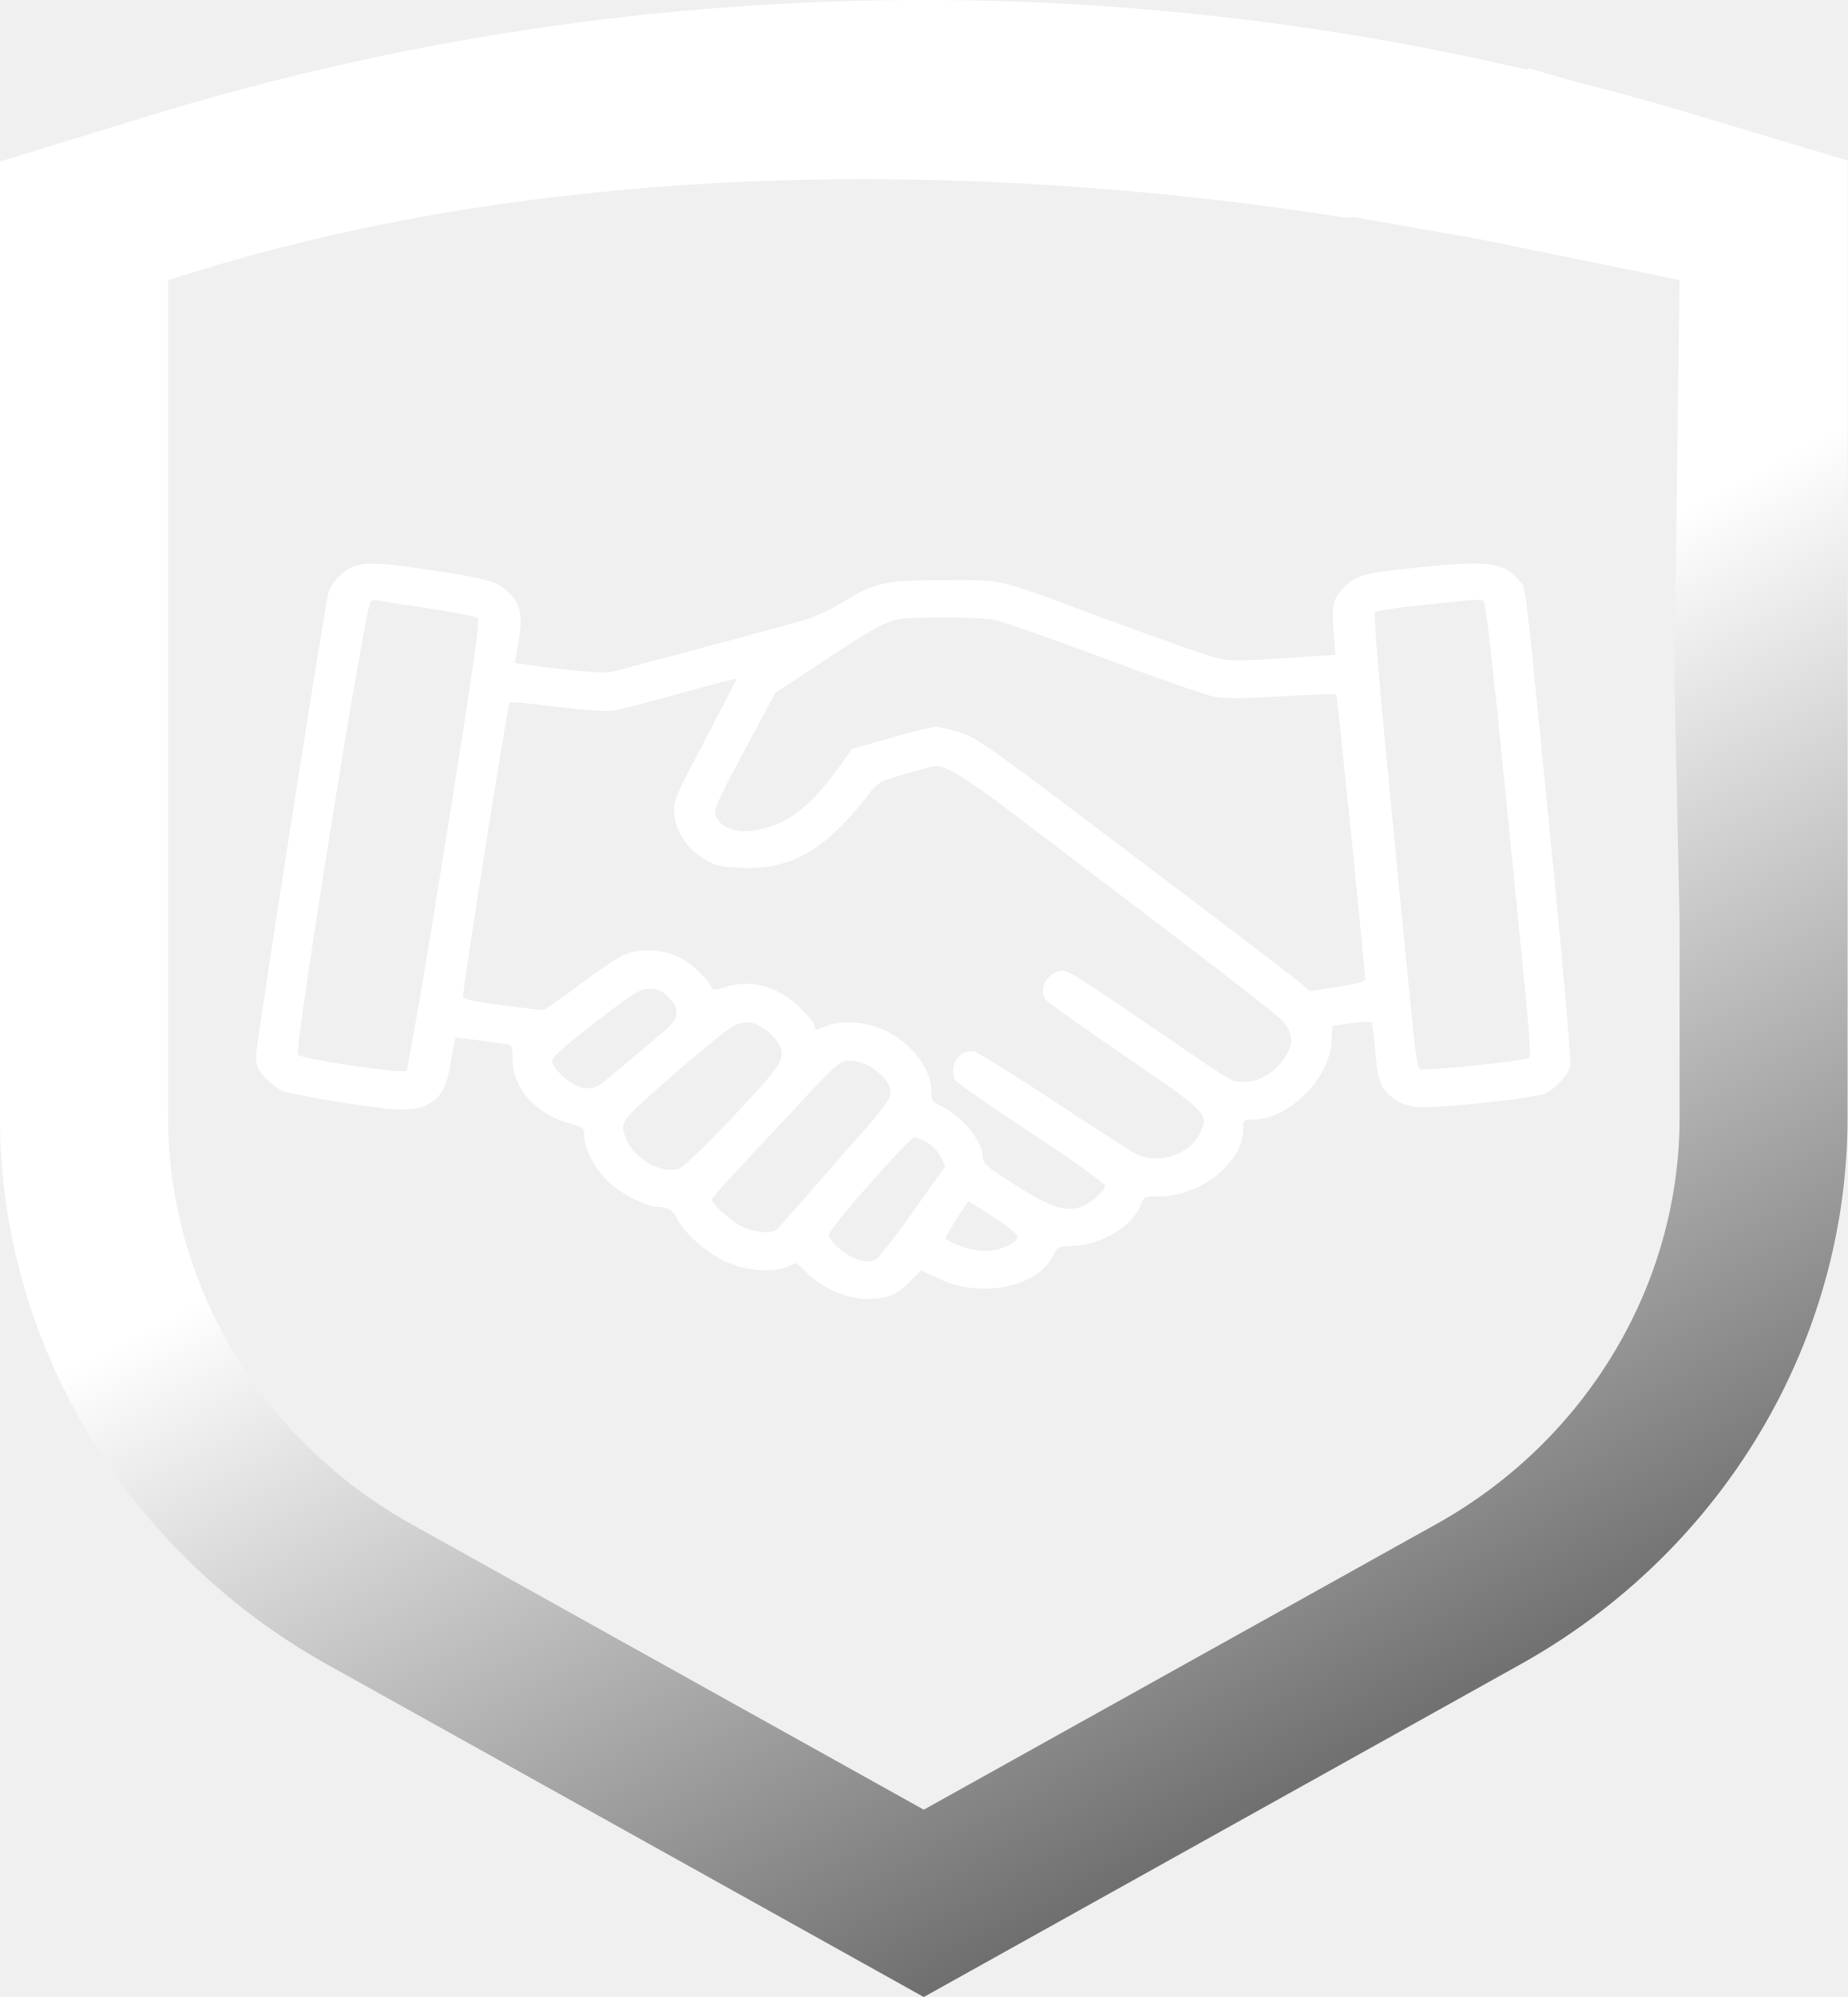
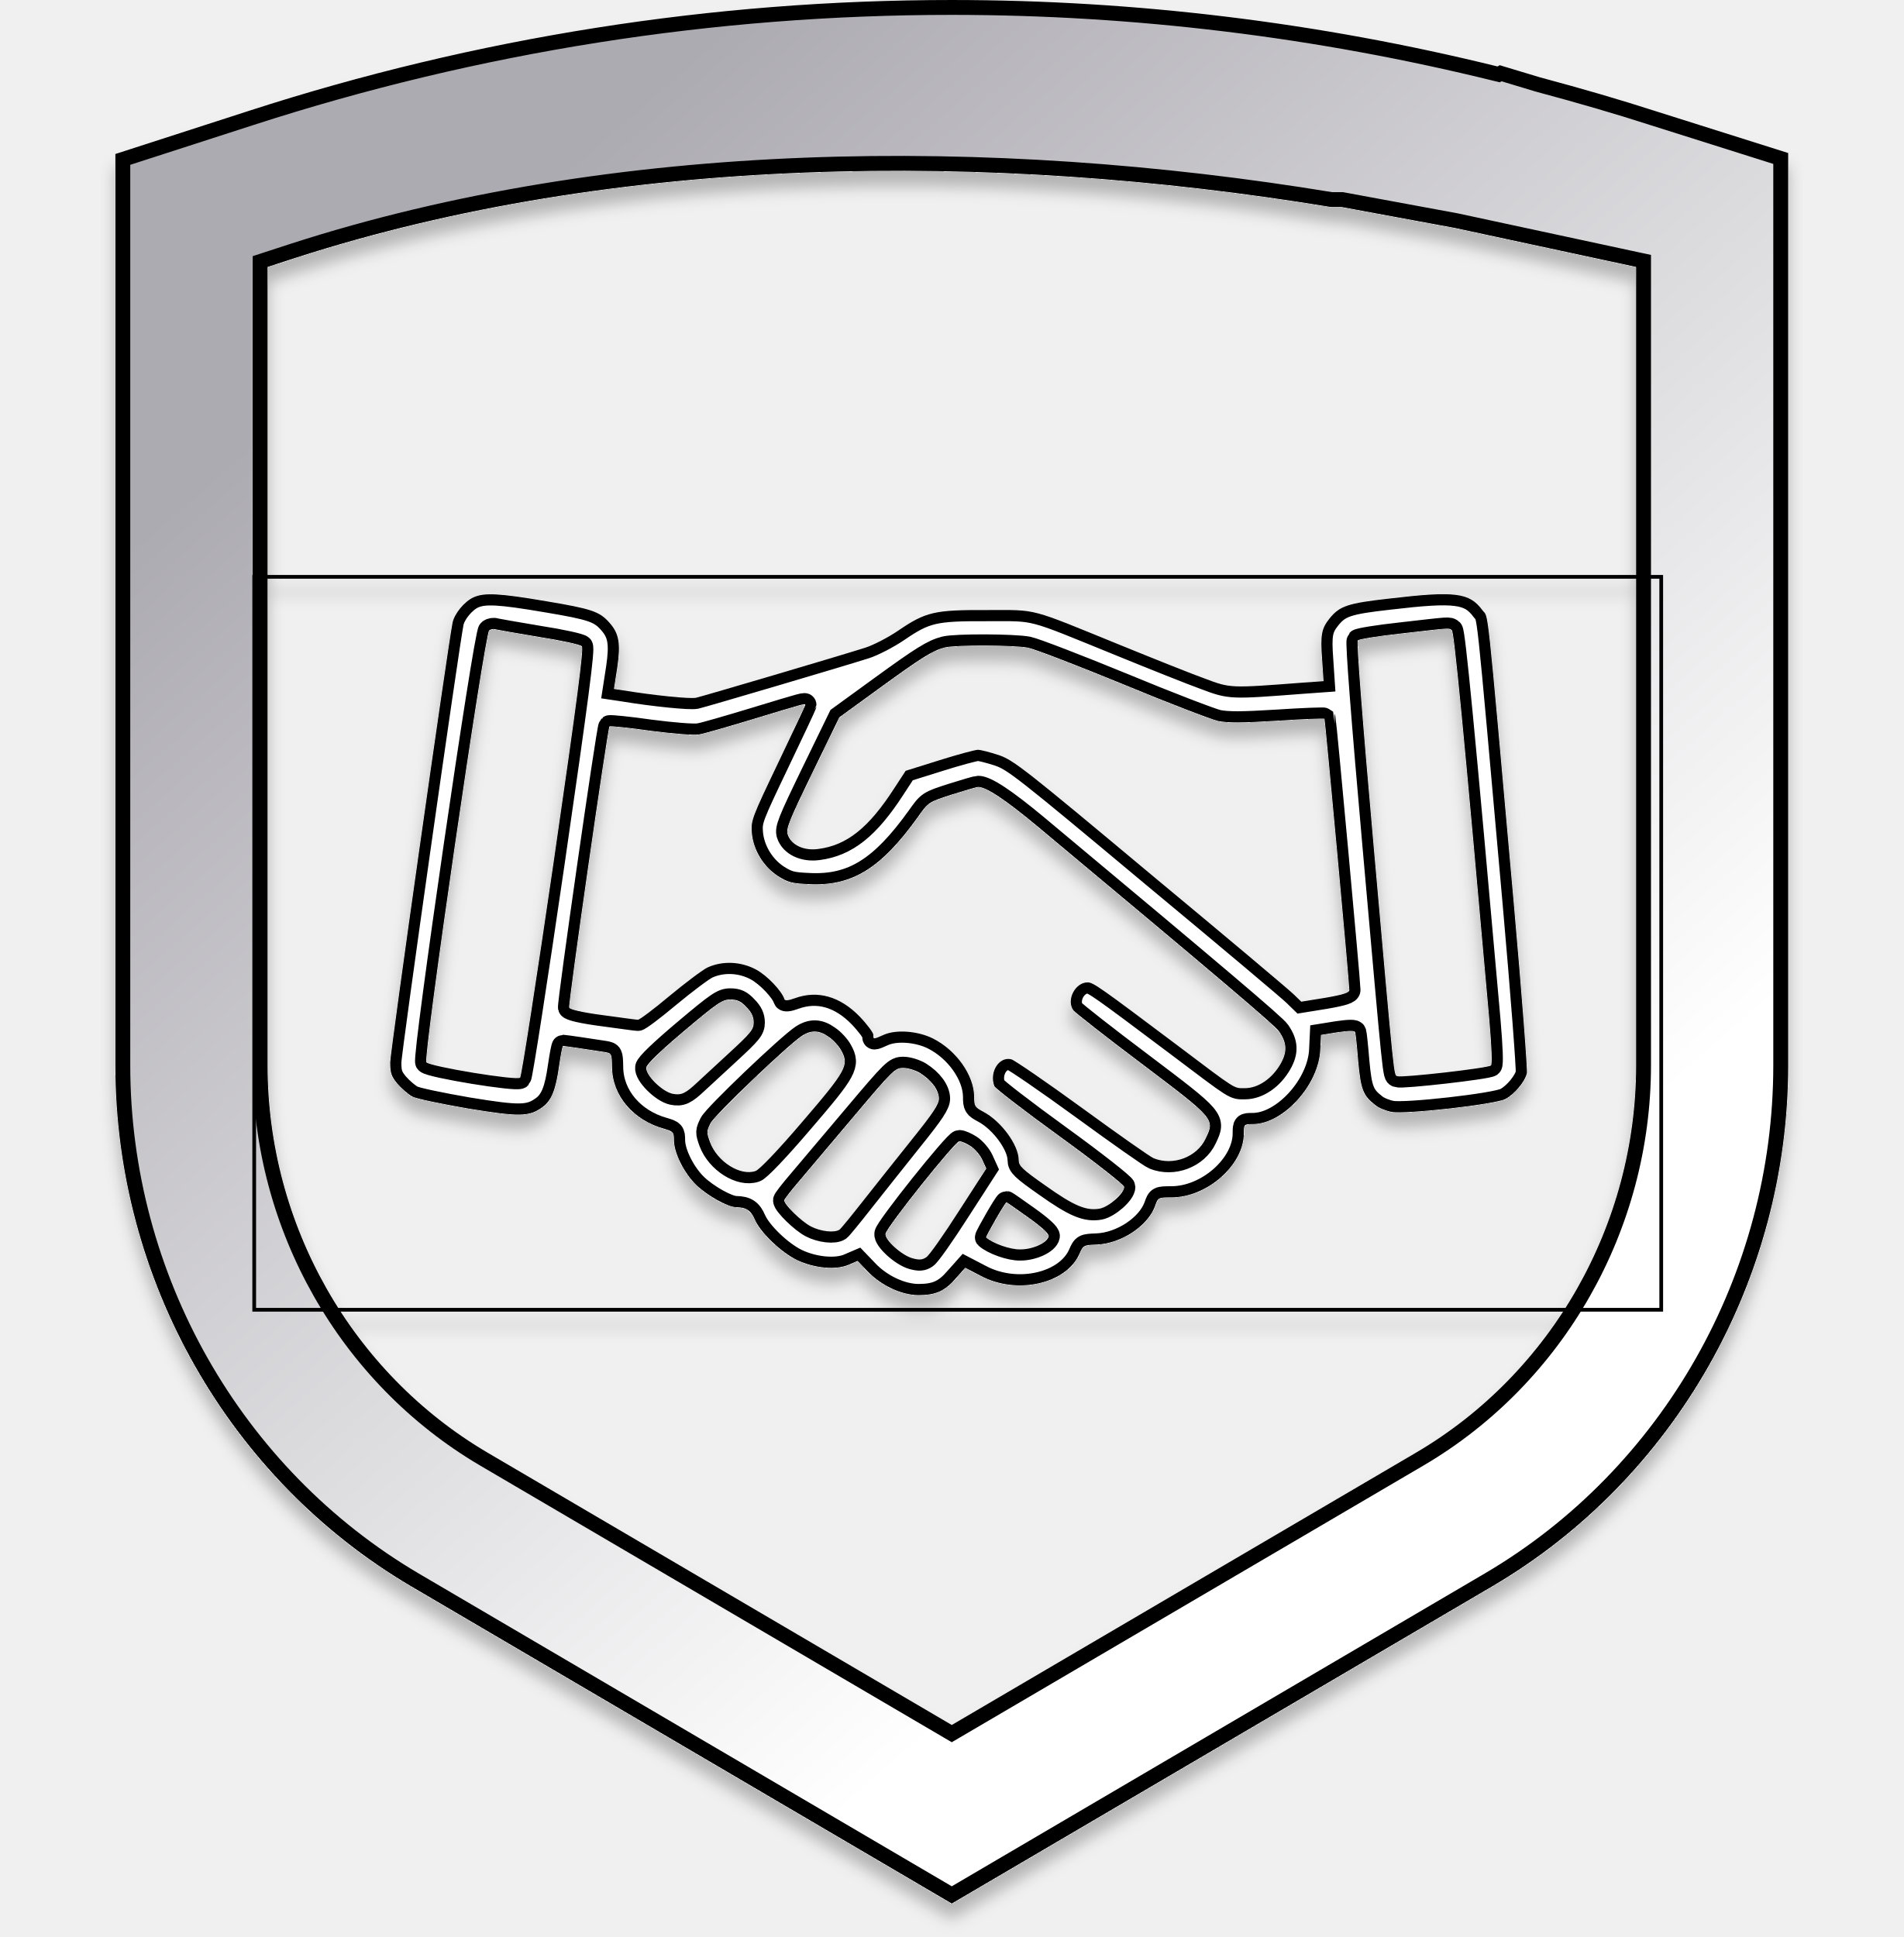
- <svg xmlns="http://www.w3.org/2000/svg" width="124" height="134" viewBox="0 0 124 134" fill="none">
-   <path fill-rule="evenodd" clip-rule="evenodd" d="M124 10.772V74.995C124 90.061 115.6 104.115 102.078 111.662L62 134.001L21.933 111.672C8.411 104.115 0 90.061 0 74.995V10.84L9.897 7.804C26.749 2.625 44.273 0.001 62 0.001C75.583 0.001 89.197 1.573 102.454 4.678L102.617 4.59L105.57 5.435C108.849 6.271 111.567 7.027 114.103 7.804L124 10.772ZM90.113 14.575C64.882 10.624 37.135 10.85 13.318 18.162L11.282 18.791V74.995C11.282 86.189 17.524 96.636 27.584 102.257L62 121.431L96.436 102.247C106.486 96.636 112.728 86.189 112.728 74.995V74.327V18.791L99.308 16.049L90.907 14.575L90.113 14.575ZM99.308 16.049L110.508 18.337L112.728 18.791V64.716V61.767L112.381 45.552L112.4 44.078L112.514 35.252L112.728 18.791L110.508 18.337L104.908 17.193L99.308 16.049Z" fill="url(#paint0_linear_1_542)" />
-   <g clip-path="url(#clip0_1_542)">
-     <path d="M23.653 38.04C22.944 38.332 22.179 39.192 22.034 39.811C21.651 41.548 17.193 70.046 17.193 70.768C17.193 71.525 17.284 71.766 17.757 72.282C18.085 72.626 18.594 73.021 18.904 73.176C19.195 73.331 21.142 73.692 23.216 74.019C27.256 74.621 27.984 74.604 29.022 73.916C29.713 73.451 30.041 72.695 30.296 71.026C30.423 70.252 30.55 69.616 30.605 69.616C30.696 69.616 33.025 69.926 33.844 70.046C34.372 70.132 34.39 70.149 34.408 71.112C34.426 73.107 36.046 74.844 38.448 75.446C39.158 75.635 39.213 75.687 39.213 76.255C39.213 77.149 40.013 78.594 40.96 79.419C41.815 80.159 43.398 80.967 44.035 80.967C44.836 80.984 45.182 81.191 45.491 81.844C45.928 82.756 47.547 84.166 48.785 84.699C50.113 85.267 51.788 85.404 52.752 85.026L53.462 84.751L54.208 85.456C55.263 86.471 56.865 87.158 58.193 87.158C59.54 87.158 60.25 86.866 61.105 85.955L61.815 85.232L63.016 85.8C65.818 87.158 69.658 86.367 70.677 84.252C70.968 83.65 71.005 83.633 72.024 83.598C73.935 83.53 76.009 82.274 76.555 80.864C76.774 80.296 76.792 80.279 77.811 80.279C80.595 80.279 83.434 77.992 83.434 75.773C83.434 75.137 83.452 75.12 84.126 75.12C86.492 75.12 89.258 72.351 89.367 69.874L89.421 68.842L90.713 68.653C91.641 68.533 92.042 68.533 92.078 68.653C92.115 68.756 92.224 69.685 92.315 70.717C92.515 72.695 92.697 73.125 93.662 73.795C93.916 73.984 94.48 74.191 94.899 74.26C95.954 74.449 102.997 73.727 103.743 73.348C104.453 73.004 105.236 72.144 105.399 71.542C105.454 71.302 104.999 65.901 104.38 59.555C102.215 37.524 102.451 39.588 101.942 38.934C100.941 37.713 99.867 37.575 94.717 38.126C91.514 38.453 90.877 38.642 90.095 39.519C89.458 40.241 89.367 40.671 89.512 42.443L89.621 43.939L88.038 44.042C82.342 44.438 82.415 44.438 80.431 43.767C79.431 43.44 76.483 42.374 73.88 41.411C66.656 38.745 67.511 38.934 63.507 38.934C59.431 38.917 58.758 39.055 56.592 40.396C55.809 40.878 54.663 41.411 54.062 41.583C52.097 42.15 41.506 44.988 40.923 45.108C40.45 45.194 37.72 44.954 35.191 44.575L34.554 44.489L34.809 42.993C35.082 41.29 34.954 40.585 34.208 39.828C33.444 39.037 32.825 38.848 29.313 38.315C25.637 37.748 24.49 37.696 23.653 38.04ZM28.749 40.826C30.459 41.067 31.933 41.359 32.061 41.48C32.225 41.617 31.733 45.057 29.877 56.666C28.549 64.921 27.384 71.749 27.275 71.852C27.038 72.076 20.287 71.078 19.995 70.768C19.722 70.493 24.527 40.568 24.872 40.362C25 40.276 25.236 40.241 25.382 40.293C25.528 40.327 27.056 40.568 28.749 40.826ZM99.576 40.344C99.758 40.465 100.468 47.086 102.488 67.776C102.67 69.737 102.724 70.889 102.615 70.992C102.415 71.181 95.718 71.869 95.354 71.749C95.063 71.628 95.154 72.419 93.516 55.634C92.624 46.536 92.169 41.17 92.278 41.067C92.37 40.981 93.88 40.757 95.627 40.585C99.594 40.172 99.321 40.19 99.576 40.344ZM66.692 41.583C67.238 41.686 70.532 42.838 74.044 44.145C77.556 45.47 80.886 46.622 81.432 46.742C82.197 46.88 83.289 46.88 86.018 46.725C88.002 46.605 89.658 46.553 89.694 46.587C89.749 46.656 91.623 65.144 91.623 65.678C91.623 65.867 91.187 66.004 89.767 66.228L87.893 66.503L87.347 66.022C87.056 65.746 82.051 61.928 76.228 57.543C66.474 50.148 65.582 49.511 64.435 49.15C63.744 48.944 63.016 48.772 62.797 48.772C62.597 48.772 61.232 49.098 59.795 49.511L57.192 50.251L56.301 51.489C54.317 54.275 52.625 55.496 50.404 55.754C49.294 55.892 48.312 55.479 48.039 54.739C47.893 54.327 48.112 53.828 49.95 50.388L52.042 46.484L55.227 44.386C58.484 42.236 59.285 41.789 60.231 41.566C61.069 41.376 65.618 41.394 66.692 41.583ZM49.404 45.624C49.404 45.659 48.457 47.499 47.293 49.7C45.273 53.536 45.182 53.742 45.254 54.602C45.364 55.806 46.146 56.992 47.293 57.663C48.075 58.11 48.385 58.179 49.749 58.231C53.062 58.368 55.3 57.096 58.139 53.501C58.958 52.452 58.958 52.452 60.778 51.919C61.797 51.627 62.706 51.386 62.816 51.386C63.453 51.386 64.908 52.263 67.42 54.155C81.451 64.783 85.836 68.154 86.164 68.584C86.783 69.392 86.819 70.029 86.291 70.872C85.636 71.921 84.544 72.591 83.525 72.591C82.633 72.591 82.961 72.781 78.211 69.53C72.279 65.489 71.751 65.144 71.314 65.144C70.35 65.144 69.64 66.383 70.204 67.105C70.332 67.26 72.716 68.963 75.518 70.872C81.214 74.776 81.196 74.758 80.468 76.151C79.794 77.441 77.957 78.078 76.446 77.527C76.191 77.441 73.716 75.859 70.932 74.019C68.148 72.179 65.655 70.631 65.4 70.562C64.454 70.338 63.671 71.439 64.071 72.437C64.126 72.591 66.419 74.191 69.167 75.997C71.915 77.802 74.153 79.402 74.153 79.54C74.153 80.004 72.988 80.933 72.26 81.07C71.205 81.242 70.259 80.881 68.02 79.436C66.237 78.301 65.964 78.061 65.964 77.648C65.964 76.599 64.599 74.913 63.234 74.26C62.561 73.933 62.506 73.864 62.506 73.176C62.488 71.68 61.123 69.926 59.322 69.1C58.157 68.567 56.483 68.447 55.518 68.825C54.663 69.169 54.681 69.169 54.681 68.825C54.681 68.687 54.208 68.103 53.626 67.552C52.097 66.125 50.35 65.678 48.585 66.262C48.112 66.417 47.839 66.452 47.784 66.331C47.584 65.746 46.437 64.663 45.6 64.25C44.417 63.666 42.98 63.614 41.815 64.095C41.396 64.285 40.068 65.196 38.831 66.125C37.611 67.053 36.519 67.793 36.41 67.776C36.301 67.776 35.082 67.621 33.68 67.449C32.079 67.26 31.133 67.053 31.078 66.916C30.987 66.71 34.063 47.258 34.208 47.121C34.245 47.086 35.682 47.207 37.393 47.43C39.14 47.637 40.778 47.757 41.16 47.688C41.542 47.637 43.489 47.121 45.491 46.57C49.367 45.504 49.404 45.487 49.404 45.624ZM44.836 66.882C45.236 67.243 45.4 67.57 45.4 67.965C45.4 68.464 45.182 68.705 43.453 70.149C42.397 71.044 41.305 71.938 41.051 72.162C40.104 72.97 39.795 73.107 39.103 72.987C38.285 72.832 36.974 71.645 37.065 71.13C37.102 70.889 38.194 69.943 40.013 68.55C42.579 66.589 42.962 66.348 43.58 66.348C44.126 66.348 44.417 66.469 44.836 66.882ZM51.223 68.98C51.569 69.186 52.006 69.616 52.188 69.926C52.825 70.958 52.606 71.336 49.167 74.965C47.293 76.96 45.837 78.336 45.546 78.422C44.363 78.8 42.579 77.768 42.015 76.409C41.724 75.687 41.742 75.618 42.052 75.051C42.379 74.466 48.021 69.582 49.131 68.911C49.859 68.481 50.495 68.498 51.223 68.98ZM58.321 71.525C59.212 72.041 59.758 72.712 59.777 73.314C59.777 73.727 59.34 74.329 57.647 76.237C56.483 77.562 54.79 79.488 53.88 80.537C52.989 81.569 52.17 82.481 52.061 82.549C51.678 82.79 50.605 82.687 49.84 82.326C49.131 81.999 47.766 80.795 47.766 80.486C47.766 80.417 48.275 79.815 48.912 79.144C49.531 78.473 51.46 76.409 53.189 74.552C56.21 71.302 56.373 71.164 57.011 71.164C57.393 71.164 57.975 71.336 58.321 71.525ZM62.233 76.667C62.561 76.857 62.979 77.304 63.143 77.63L63.453 78.25L61.323 81.242C60.159 82.893 59.03 84.355 58.794 84.493C58.484 84.682 58.248 84.699 57.702 84.561C56.847 84.338 55.555 83.254 55.627 82.842C55.7 82.377 61.032 76.323 61.36 76.323C61.524 76.323 61.906 76.478 62.233 76.667ZM66.71 81.689C67.747 82.36 68.33 82.842 68.293 83.014C68.202 83.461 67.092 83.942 66.091 83.942C65.291 83.96 63.944 83.512 63.434 83.1C63.38 83.048 64.908 80.623 65.018 80.623C65.054 80.623 65.8 81.105 66.71 81.689Z" fill="white" />
+ <svg xmlns="http://www.w3.org/2000/svg" width="512" height="521" viewBox="0 0 512 521" fill="none">
+   <g filter="url(#filter0_d_226_19)">
+     <path d="M440.416 69.843L432.363 68.11L412.046 63.739L391.729 59.367L391.701 59.361L391.672 59.355L361.196 53.723L361.016 53.689H360.833L358.115 53.689C266.411 38.587 165.476 39.445 78.733 67.492L78.729 67.493L71.341 69.897L69.96 70.346V71.799V286.549C69.96 330.018 92.971 370.595 130.087 392.438L130.089 392.439L254.947 465.7L255.959 466.294L256.971 465.7L381.903 392.402L381.905 392.401C418.985 370.595 441.996 330.017 441.996 286.549V283.996V247.272V236.007V235.986V71.799V70.183L440.416 69.843ZM67.551 31.72L67.552 31.72C128.489 11.995 191.855 2.002 255.959 2.002C305.076 2.002 354.304 7.99 402.244 19.818L403.021 20.009L403.56 19.701L413.449 22.682L413.479 22.691L413.508 22.699C425.378 25.884 435.208 28.766 444.369 31.721L444.38 31.724L478.888 42.623V286.549C478.888 343.415 448.779 396.452 400.343 424.926L255.959 509.683L111.614 424.964C63.176 396.452 33.03 343.414 33.03 286.549V42.876L67.551 31.72Z" fill="url(#paint0_linear_226_19)" stroke="black" stroke-width="4" />
+     <mask id="path-3-inside-1_226_19" fill="white">
+       <path d="M127.329 160.671C124.87 161.788 122.221 165.074 121.716 167.44C120.392 174.077 104.941 282.963 104.941 285.723C104.941 288.615 105.256 289.535 106.896 291.506C108.031 292.82 109.797 294.332 110.869 294.923C111.878 295.515 118.626 296.895 125.816 298.143C139.816 300.443 142.339 300.377 145.933 297.749C148.33 295.975 149.465 293.083 150.348 286.709C150.789 283.752 151.231 281.321 151.42 281.321C151.735 281.321 159.807 282.503 162.645 282.963C164.474 283.292 164.537 283.358 164.6 287.038C164.663 294.66 170.276 301.297 178.601 303.597C181.06 304.32 181.249 304.517 181.249 306.686C181.249 310.103 184.024 315.623 187.304 318.777C190.268 321.603 195.754 324.691 197.962 324.691C200.736 324.757 201.935 325.546 203.007 328.043C204.52 331.526 210.133 336.914 214.421 338.951C219.025 341.12 224.827 341.645 228.17 340.2L230.629 339.148L233.215 341.843C236.873 345.72 242.422 348.348 247.026 348.348C251.693 348.348 254.152 347.231 257.116 343.748L259.576 340.988L263.738 343.157C273.45 348.348 286.757 345.325 290.288 337.243C291.297 334.943 291.423 334.877 294.955 334.746C301.577 334.483 308.766 329.686 310.658 324.297C311.415 322.129 311.478 322.063 315.01 322.063C324.659 322.063 334.497 313.323 334.497 304.846C334.497 302.415 334.56 302.349 336.893 302.349C345.092 302.349 354.677 291.769 355.056 282.306L355.245 278.364L359.723 277.641C362.939 277.181 364.326 277.181 364.452 277.641C364.579 278.035 364.957 281.583 365.272 285.526C365.966 293.083 366.597 294.726 369.939 297.289C370.822 298.012 372.777 298.8 374.227 299.063C377.885 299.786 402.291 297.026 404.877 295.58C407.336 294.266 410.048 290.98 410.616 288.681C410.805 287.761 409.228 267.127 407.084 242.878C399.579 158.7 400.399 166.585 398.633 164.088C395.165 159.423 391.444 158.897 373.597 161C362.497 162.248 360.29 162.971 357.578 166.322C355.371 169.082 355.056 170.725 355.56 177.494L355.939 183.211L350.452 183.605C330.713 185.116 330.965 185.116 324.091 182.554C320.622 181.305 310.406 177.231 301.388 173.551C276.351 163.365 279.315 164.088 265.441 164.088C251.314 164.023 248.981 164.548 241.476 169.674C238.764 171.514 234.791 173.551 232.71 174.208C225.899 176.377 189.196 187.219 187.178 187.679C185.538 188.008 176.078 187.088 167.312 185.642L165.105 185.314L165.988 179.597C166.934 173.091 166.492 170.397 163.907 167.505C161.258 164.483 159.114 163.76 146.942 161.723C134.203 159.554 130.23 159.357 127.329 160.671ZM144.987 171.317C150.915 172.237 156.024 173.354 156.465 173.814C157.033 174.34 155.33 187.482 148.897 231.839C144.294 263.381 140.257 289.469 139.879 289.863C139.059 290.718 115.662 286.906 114.653 285.723C113.707 284.672 130.356 170.331 131.554 169.542C131.996 169.214 132.816 169.082 133.32 169.28C133.825 169.411 139.122 170.331 144.987 171.317ZM390.435 169.477C391.066 169.937 393.525 195.236 400.525 274.289C401.156 281.781 401.345 286.183 400.967 286.578C400.273 287.301 377.065 289.929 375.804 289.469C374.795 289.009 375.11 292.032 369.434 227.896C366.344 193.133 364.768 172.631 365.146 172.237C365.461 171.908 370.696 171.054 376.75 170.397C390.498 168.82 389.552 168.885 390.435 169.477ZM276.477 174.208C278.369 174.602 289.784 179.005 301.955 183.999C314.127 189.059 325.668 193.462 327.56 193.922C330.208 194.448 333.992 194.448 343.452 193.856C350.326 193.396 356.065 193.199 356.191 193.331C356.38 193.593 362.876 264.235 362.876 266.272C362.876 266.995 361.362 267.521 356.443 268.375L349.947 269.427L348.056 267.587C347.047 266.535 329.704 251.947 309.523 235.19C275.72 206.933 272.63 204.502 268.657 203.122C266.261 202.333 263.738 201.676 262.981 201.676C262.288 201.676 257.558 202.925 252.576 204.502L243.557 207.328L240.467 212.059C233.593 222.704 227.728 227.37 220.034 228.356C216.187 228.881 212.782 227.304 211.836 224.479C211.331 222.902 212.088 220.996 218.458 207.853L225.71 192.936L236.746 184.919C248.035 176.705 250.81 174.997 254.089 174.142C256.99 173.42 272.756 173.485 276.477 174.208ZM216.566 189.651C216.566 189.782 213.286 196.813 209.25 205.225C202.25 219.879 201.935 220.667 202.187 223.953C202.565 228.553 205.277 233.087 209.25 235.65C211.962 237.358 213.034 237.621 217.764 237.818C229.242 238.344 236.999 233.481 246.837 219.747C249.675 215.739 249.675 215.739 255.981 213.702C259.513 212.585 262.666 211.665 263.044 211.665C265.252 211.665 270.297 215.016 279 222.244C327.623 262.855 342.821 275.735 343.956 277.378C346.101 280.466 346.227 282.898 344.398 286.118C342.127 290.126 338.344 292.689 334.812 292.689C331.722 292.689 332.857 293.412 316.397 280.992C295.838 265.549 294.009 264.235 292.496 264.235C289.153 264.235 286.694 268.967 288.649 271.727C289.09 272.318 297.352 278.824 307.064 286.118C326.803 301.035 326.74 300.969 324.217 306.292C321.884 311.22 315.514 313.652 310.28 311.549C309.397 311.22 300.82 305.175 291.171 298.143C281.522 291.112 272.882 285.198 272 284.935C268.72 284.081 266.008 288.286 267.396 292.098C267.585 292.689 275.531 298.8 285.054 305.7C294.577 312.6 302.334 318.711 302.334 319.237C302.334 321.011 298.298 324.56 295.775 325.086C292.117 325.743 288.838 324.363 281.081 318.843C274.901 314.506 273.955 313.586 273.955 312.009C273.955 308 269.225 301.56 264.495 299.063C262.161 297.815 261.972 297.552 261.972 294.923C261.909 289.206 257.179 282.503 250.936 279.349C246.9 277.312 241.098 276.852 237.755 278.298C234.791 279.612 234.854 279.612 234.854 278.298C234.854 277.772 233.215 275.538 231.197 273.435C225.899 267.981 219.845 266.272 213.728 268.507C212.088 269.098 211.142 269.229 210.953 268.769C210.259 266.535 206.286 262.395 203.385 260.818C199.286 258.584 194.304 258.387 190.268 260.227C188.817 260.95 184.213 264.432 179.925 267.981C175.7 271.529 171.916 274.355 171.537 274.289C171.159 274.289 166.934 273.698 162.078 273.041C156.528 272.318 153.249 271.529 153.06 271.004C152.744 270.215 163.402 195.893 163.907 195.368C164.033 195.236 169.015 195.696 174.943 196.551C180.997 197.339 186.673 197.799 187.997 197.536C189.322 197.339 196.07 195.368 203.007 193.265C216.44 189.191 216.566 189.125 216.566 189.651ZM200.736 270.872C202.124 272.252 202.691 273.501 202.691 275.012C202.691 276.918 201.935 277.838 195.944 283.358C192.286 286.775 188.502 290.192 187.619 291.046C184.34 294.135 183.268 294.66 180.871 294.2C178.033 293.609 173.492 289.075 173.808 287.103C173.934 286.183 177.718 282.569 184.024 277.246C192.916 269.755 194.241 268.835 196.385 268.835C198.277 268.835 199.286 269.295 200.736 270.872ZM222.872 278.889C224.07 279.678 225.584 281.321 226.215 282.503C228.422 286.446 227.665 287.892 215.746 301.757C209.25 309.38 204.205 314.637 203.196 314.966C199.097 316.412 192.916 312.469 190.961 307.277C189.952 304.517 190.015 304.255 191.088 302.086C192.223 299.852 211.773 281.189 215.62 278.626C218.142 276.984 220.35 277.049 222.872 278.889ZM247.467 288.615C250.558 290.586 252.449 293.149 252.513 295.449C252.513 297.026 250.999 299.326 245.134 306.62C241.098 311.68 235.233 319.04 232.08 323.049C228.989 326.991 226.152 330.474 225.773 330.737C224.449 331.657 220.728 331.263 218.079 329.883C215.62 328.634 210.89 324.034 210.89 322.851C210.89 322.589 212.656 320.289 214.863 317.726C217.007 315.163 223.692 307.277 229.683 300.18C240.152 287.761 240.719 287.235 242.927 287.235C244.251 287.235 246.269 287.892 247.467 288.615ZM261.026 308.263C262.161 308.986 263.612 310.694 264.18 311.943L265.252 314.309L257.873 325.743C253.837 332.051 249.927 337.637 249.107 338.163C248.035 338.885 247.215 338.951 245.323 338.425C242.359 337.571 237.882 333.431 238.134 331.854C238.386 330.08 256.864 306.949 257.999 306.949C258.567 306.949 259.891 307.54 261.026 308.263ZM276.54 327.451C280.135 330.014 282.153 331.854 282.027 332.511C281.712 334.22 277.865 336.06 274.396 336.06C271.621 336.125 266.954 334.417 265.189 332.84C264.999 332.643 270.297 323.377 270.675 323.377C270.801 323.377 273.387 325.217 276.54 327.451Z" />
+     </mask>
+     <path d="M127.329 160.671C124.87 161.788 122.221 165.074 121.716 167.44C120.392 174.077 104.941 282.963 104.941 285.723C104.941 288.615 105.256 289.535 106.896 291.506C108.031 292.82 109.797 294.332 110.869 294.923C111.878 295.515 118.626 296.895 125.816 298.143C139.816 300.443 142.339 300.377 145.933 297.749C148.33 295.975 149.465 293.083 150.348 286.709C150.789 283.752 151.231 281.321 151.42 281.321C151.735 281.321 159.807 282.503 162.645 282.963C164.474 283.292 164.537 283.358 164.6 287.038C164.663 294.66 170.276 301.297 178.601 303.597C181.06 304.32 181.249 304.517 181.249 306.686C181.249 310.103 184.024 315.623 187.304 318.777C190.268 321.603 195.754 324.691 197.962 324.691C200.736 324.757 201.935 325.546 203.007 328.043C204.52 331.526 210.133 336.914 214.421 338.951C219.025 341.12 224.827 341.645 228.17 340.2L230.629 339.148L233.215 341.843C236.873 345.72 242.422 348.348 247.026 348.348C251.693 348.348 254.152 347.231 257.116 343.748L259.576 340.988L263.738 343.157C273.45 348.348 286.757 345.325 290.288 337.243C291.297 334.943 291.423 334.877 294.955 334.746C301.577 334.483 308.766 329.686 310.658 324.297C311.415 322.129 311.478 322.063 315.01 322.063C324.659 322.063 334.497 313.323 334.497 304.846C334.497 302.415 334.56 302.349 336.893 302.349C345.092 302.349 354.677 291.769 355.056 282.306L355.245 278.364L359.723 277.641C362.939 277.181 364.326 277.181 364.452 277.641C364.579 278.035 364.957 281.583 365.272 285.526C365.966 293.083 366.597 294.726 369.939 297.289C370.822 298.012 372.777 298.8 374.227 299.063C377.885 299.786 402.291 297.026 404.877 295.58C407.336 294.266 410.048 290.98 410.616 288.681C410.805 287.761 409.228 267.127 407.084 242.878C399.579 158.7 400.399 166.585 398.633 164.088C395.165 159.423 391.444 158.897 373.597 161C362.497 162.248 360.29 162.971 357.578 166.322C355.371 169.082 355.056 170.725 355.56 177.494L355.939 183.211L350.452 183.605C330.713 185.116 330.965 185.116 324.091 182.554C320.622 181.305 310.406 177.231 301.388 173.551C276.351 163.365 279.315 164.088 265.441 164.088C251.314 164.023 248.981 164.548 241.476 169.674C238.764 171.514 234.791 173.551 232.71 174.208C225.899 176.377 189.196 187.219 187.178 187.679C185.538 188.008 176.078 187.088 167.312 185.642L165.105 185.314L165.988 179.597C166.934 173.091 166.492 170.397 163.907 167.505C161.258 164.483 159.114 163.76 146.942 161.723C134.203 159.554 130.23 159.357 127.329 160.671ZM144.987 171.317C150.915 172.237 156.024 173.354 156.465 173.814C157.033 174.34 155.33 187.482 148.897 231.839C144.294 263.381 140.257 289.469 139.879 289.863C139.059 290.718 115.662 286.906 114.653 285.723C113.707 284.672 130.356 170.331 131.554 169.542C131.996 169.214 132.816 169.082 133.32 169.28C133.825 169.411 139.122 170.331 144.987 171.317ZM390.435 169.477C391.066 169.937 393.525 195.236 400.525 274.289C401.156 281.781 401.345 286.183 400.967 286.578C400.273 287.301 377.065 289.929 375.804 289.469C374.795 289.009 375.11 292.032 369.434 227.896C366.344 193.133 364.768 172.631 365.146 172.237C365.461 171.908 370.696 171.054 376.75 170.397C390.498 168.82 389.552 168.885 390.435 169.477ZM276.477 174.208C278.369 174.602 289.784 179.005 301.955 183.999C314.127 189.059 325.668 193.462 327.56 193.922C330.208 194.448 333.992 194.448 343.452 193.856C350.326 193.396 356.065 193.199 356.191 193.331C356.38 193.593 362.876 264.235 362.876 266.272C362.876 266.995 361.362 267.521 356.443 268.375L349.947 269.427L348.056 267.587C347.047 266.535 329.704 251.947 309.523 235.19C275.72 206.933 272.63 204.502 268.657 203.122C266.261 202.333 263.738 201.676 262.981 201.676C262.288 201.676 257.558 202.925 252.576 204.502L243.557 207.328L240.467 212.059C233.593 222.704 227.728 227.37 220.034 228.356C216.187 228.881 212.782 227.304 211.836 224.479C211.331 222.902 212.088 220.996 218.458 207.853L225.71 192.936L236.746 184.919C248.035 176.705 250.81 174.997 254.089 174.142C256.99 173.42 272.756 173.485 276.477 174.208ZM216.566 189.651C216.566 189.782 213.286 196.813 209.25 205.225C202.25 219.879 201.935 220.667 202.187 223.953C202.565 228.553 205.277 233.087 209.25 235.65C211.962 237.358 213.034 237.621 217.764 237.818C229.242 238.344 236.999 233.481 246.837 219.747C249.675 215.739 249.675 215.739 255.981 213.702C259.513 212.585 262.666 211.665 263.044 211.665C265.252 211.665 270.297 215.016 279 222.244C327.623 262.855 342.821 275.735 343.956 277.378C346.101 280.466 346.227 282.898 344.398 286.118C342.127 290.126 338.344 292.689 334.812 292.689C331.722 292.689 332.857 293.412 316.397 280.992C295.838 265.549 294.009 264.235 292.496 264.235C289.153 264.235 286.694 268.967 288.649 271.727C289.09 272.318 297.352 278.824 307.064 286.118C326.803 301.035 326.74 300.969 324.217 306.292C321.884 311.22 315.514 313.652 310.28 311.549C309.397 311.22 300.82 305.175 291.171 298.143C281.522 291.112 272.882 285.198 272 284.935C268.72 284.081 266.008 288.286 267.396 292.098C267.585 292.689 275.531 298.8 285.054 305.7C294.577 312.6 302.334 318.711 302.334 319.237C302.334 321.011 298.298 324.56 295.775 325.086C292.117 325.743 288.838 324.363 281.081 318.843C274.901 314.506 273.955 313.586 273.955 312.009C273.955 308 269.225 301.56 264.495 299.063C262.161 297.815 261.972 297.552 261.972 294.923C261.909 289.206 257.179 282.503 250.936 279.349C246.9 277.312 241.098 276.852 237.755 278.298C234.791 279.612 234.854 279.612 234.854 278.298C234.854 277.772 233.215 275.538 231.197 273.435C225.899 267.981 219.845 266.272 213.728 268.507C212.088 269.098 211.142 269.229 210.953 268.769C210.259 266.535 206.286 262.395 203.385 260.818C199.286 258.584 194.304 258.387 190.268 260.227C188.817 260.95 184.213 264.432 179.925 267.981C175.7 271.529 171.916 274.355 171.537 274.289C171.159 274.289 166.934 273.698 162.078 273.041C156.528 272.318 153.249 271.529 153.06 271.004C152.744 270.215 163.402 195.893 163.907 195.368C164.033 195.236 169.015 195.696 174.943 196.551C180.997 197.339 186.673 197.799 187.997 197.536C189.322 197.339 196.07 195.368 203.007 193.265C216.44 189.191 216.566 189.125 216.566 189.651ZM200.736 270.872C202.124 272.252 202.691 273.501 202.691 275.012C202.691 276.918 201.935 277.838 195.944 283.358C192.286 286.775 188.502 290.192 187.619 291.046C184.34 294.135 183.268 294.66 180.871 294.2C178.033 293.609 173.492 289.075 173.808 287.103C173.934 286.183 177.718 282.569 184.024 277.246C192.916 269.755 194.241 268.835 196.385 268.835C198.277 268.835 199.286 269.295 200.736 270.872ZM222.872 278.889C224.07 279.678 225.584 281.321 226.215 282.503C228.422 286.446 227.665 287.892 215.746 301.757C209.25 309.38 204.205 314.637 203.196 314.966C199.097 316.412 192.916 312.469 190.961 307.277C189.952 304.517 190.015 304.255 191.088 302.086C192.223 299.852 211.773 281.189 215.62 278.626C218.142 276.984 220.35 277.049 222.872 278.889ZM247.467 288.615C250.558 290.586 252.449 293.149 252.513 295.449C252.513 297.026 250.999 299.326 245.134 306.62C241.098 311.68 235.233 319.04 232.08 323.049C228.989 326.991 226.152 330.474 225.773 330.737C224.449 331.657 220.728 331.263 218.079 329.883C215.62 328.634 210.89 324.034 210.89 322.851C210.89 322.589 212.656 320.289 214.863 317.726C217.007 315.163 223.692 307.277 229.683 300.18C240.152 287.761 240.719 287.235 242.927 287.235C244.251 287.235 246.269 287.892 247.467 288.615ZM261.026 308.263C262.161 308.986 263.612 310.694 264.18 311.943L265.252 314.309L257.873 325.743C253.837 332.051 249.927 337.637 249.107 338.163C248.035 338.885 247.215 338.951 245.323 338.425C242.359 337.571 237.882 333.431 238.134 331.854C238.386 330.08 256.864 306.949 257.999 306.949C258.567 306.949 259.891 307.54 261.026 308.263ZM276.54 327.451C280.135 330.014 282.153 331.854 282.027 332.511C281.712 334.22 277.865 336.06 274.396 336.06C271.621 336.125 266.954 334.417 265.189 332.84C264.999 332.643 270.297 323.377 270.675 323.377C270.801 323.377 273.387 325.217 276.54 327.451Z" fill="white" stroke="black" stroke-width="6" mask="url(#path-3-inside-1_226_19)" />
+     <rect x="68.364" y="155.151" width="378.388" height="197.14" stroke="black" />
  </g>
  <defs>
-     <linearGradient id="paint0_linear_1_542" x1="89.431" y1="-81.579" x2="195.908" y2="118.306" gradientUnits="userSpaceOnUse">
-       <stop stop-color="white" />
-       <stop offset="0.5" stop-color="white" />
-       <stop offset="1" />
+     <filter id="filter0_d_226_19" x="27.03" y="0.002" width="457.858" height="520" filterUnits="userSpaceOnUse" color-interpolation-filters="sRGB">
+       <feFlood flood-opacity="0" result="BackgroundImageFix" />
+       <feColorMatrix in="SourceAlpha" type="matrix" values="0 0 0 0 0 0 0 0 0 0 0 0 0 0 0 0 0 0 127 0" result="hardAlpha" />
+       <feOffset dy="4" />
+       <feGaussianBlur stdDeviation="2" />
+       <feComposite in2="hardAlpha" operator="out" />
+       <feColorMatrix type="matrix" values="0 0 0 0 0 0 0 0 0 0 0 0 0 0 0 0 0 0 0.25 0" />
+       <feBlend mode="normal" in2="BackgroundImageFix" result="effect1_dropShadow_226_19" />
+       <feBlend mode="normal" in="SourceGraphic" in2="effect1_dropShadow_226_19" result="shape" />
+     </filter>
+     <linearGradient id="paint0_linear_226_19" x1="112.5" y1="78.5" x2="367.5" y2="370.5" gradientUnits="userSpaceOnUse">
+       <stop stop-color="#ADABB2" />
+       <stop offset="0.99" stop-color="white" />
    </linearGradient>
-     <clipPath id="clip0_1_542">
-       <rect width="109.189" height="51.595" fill="white" transform="translate(9.50906 37.0107)" />
-     </clipPath>
  </defs>
</svg>
